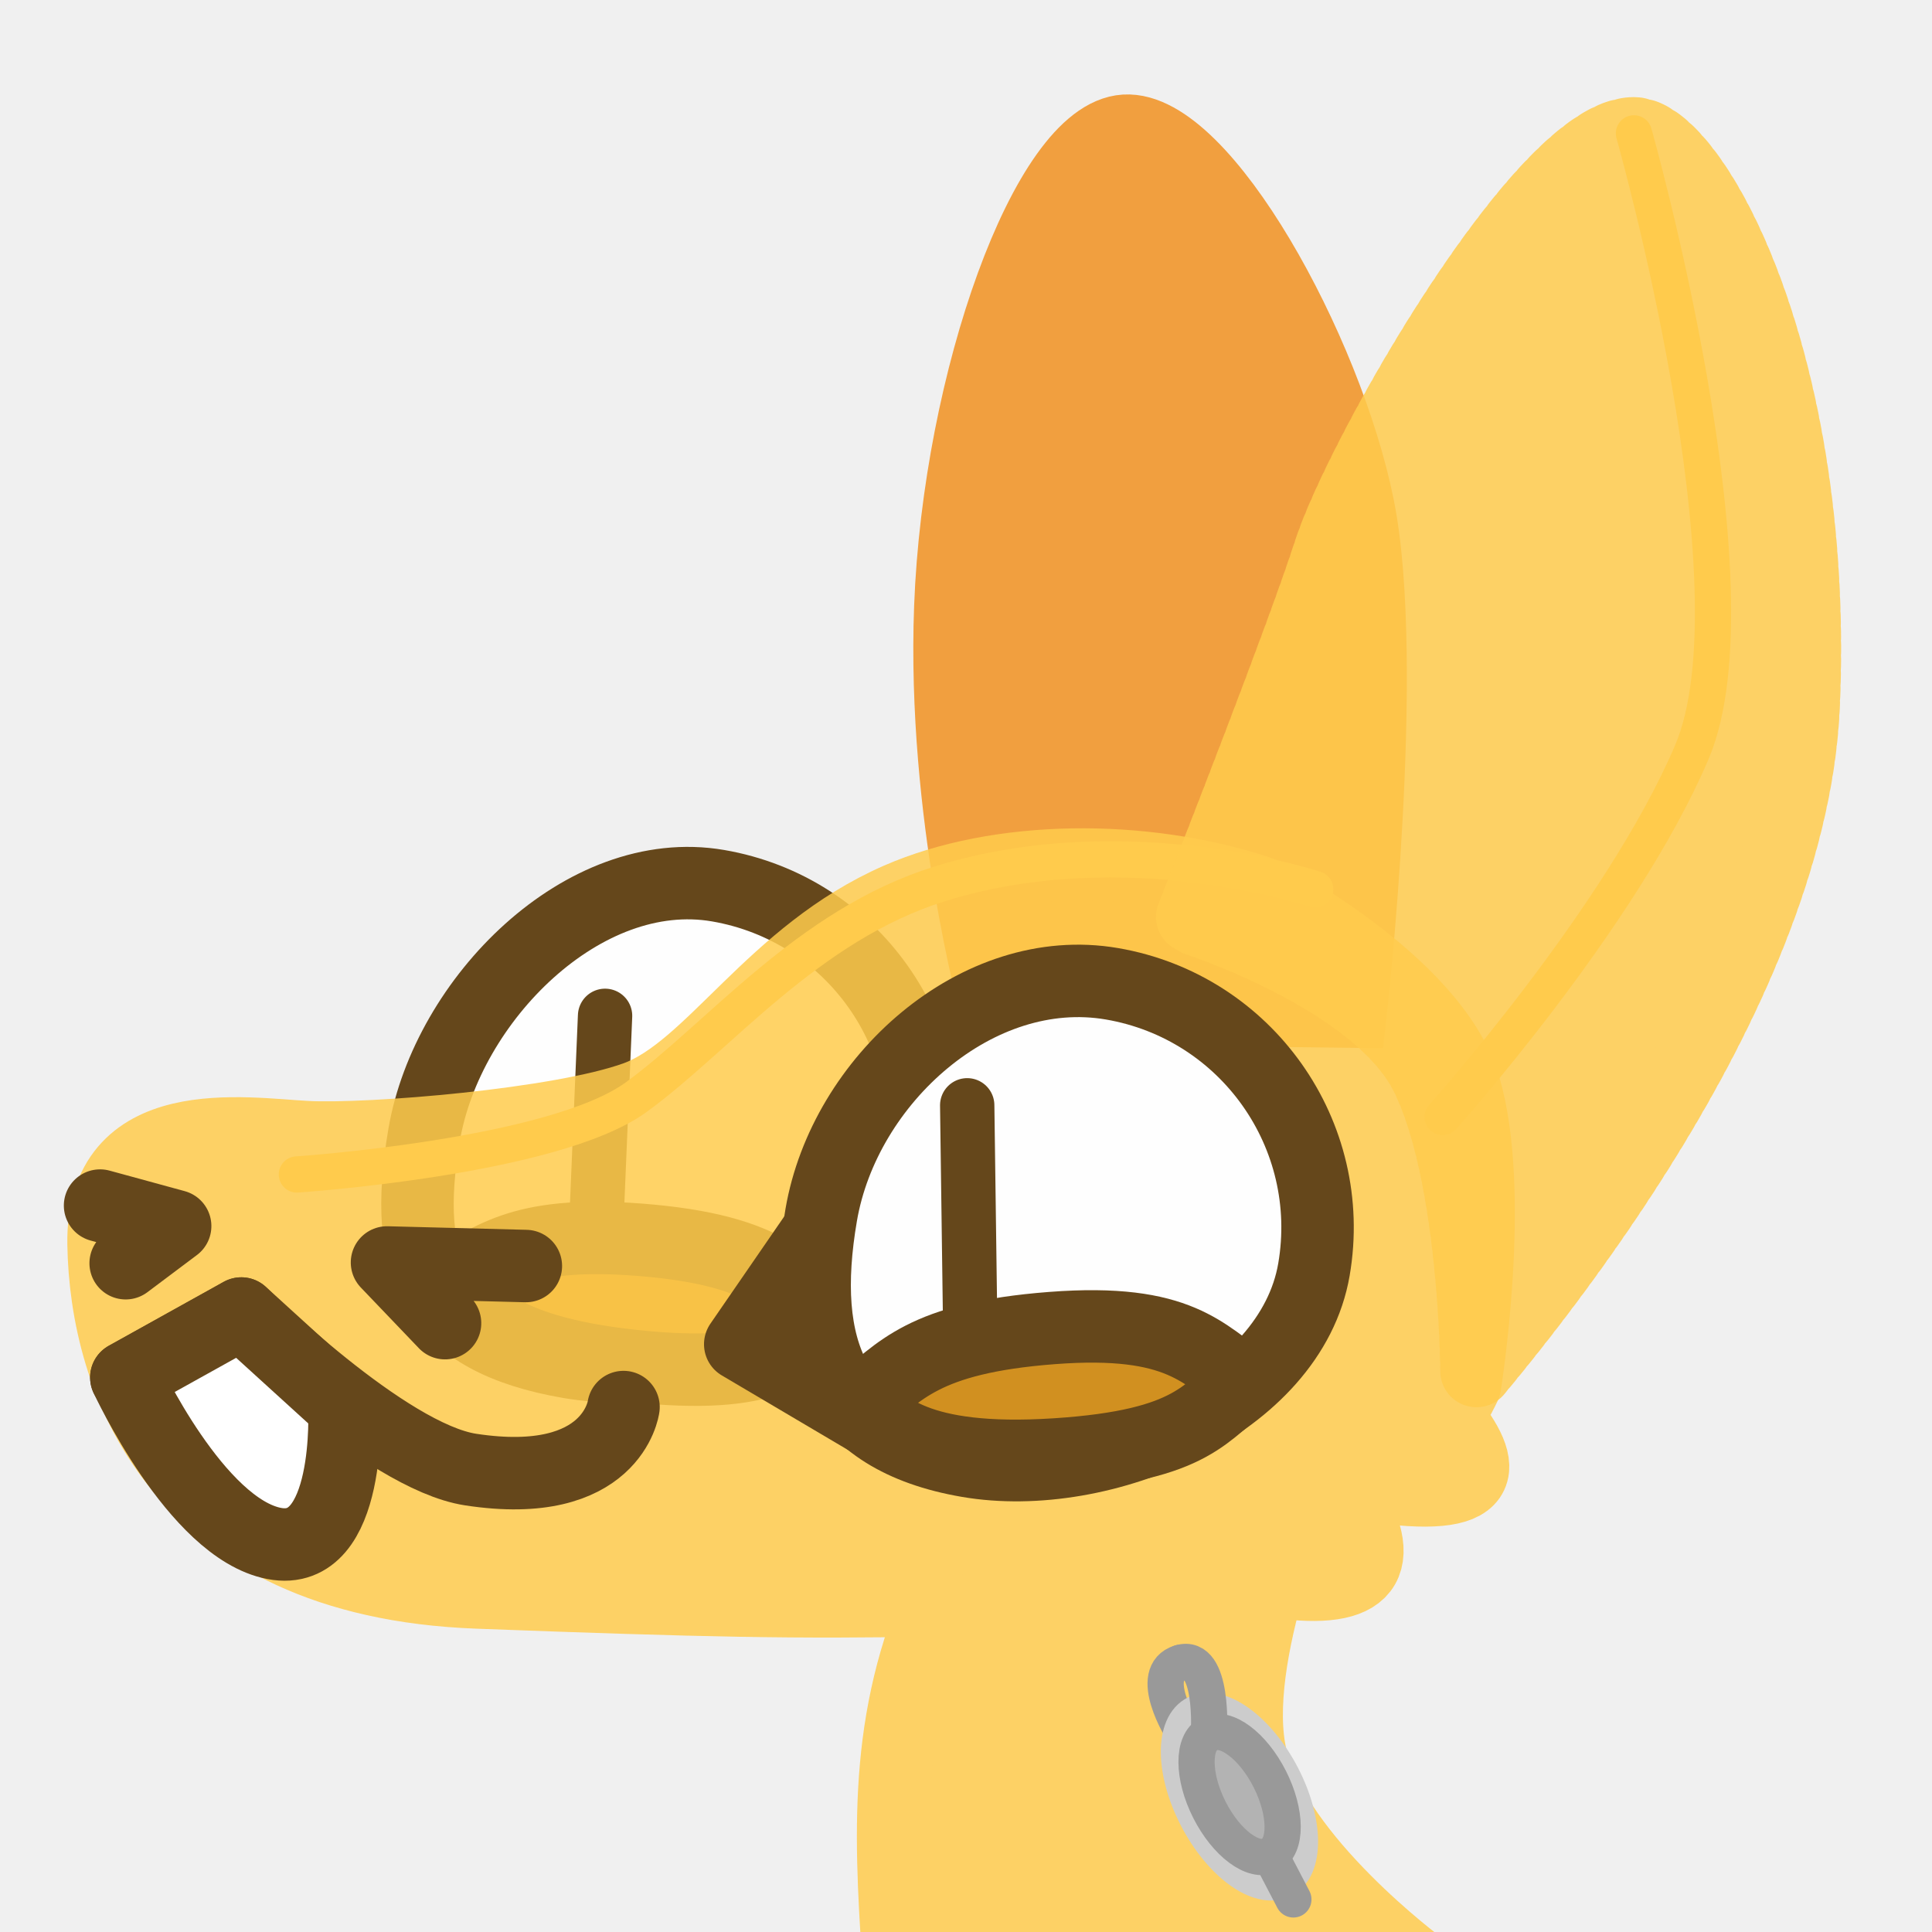
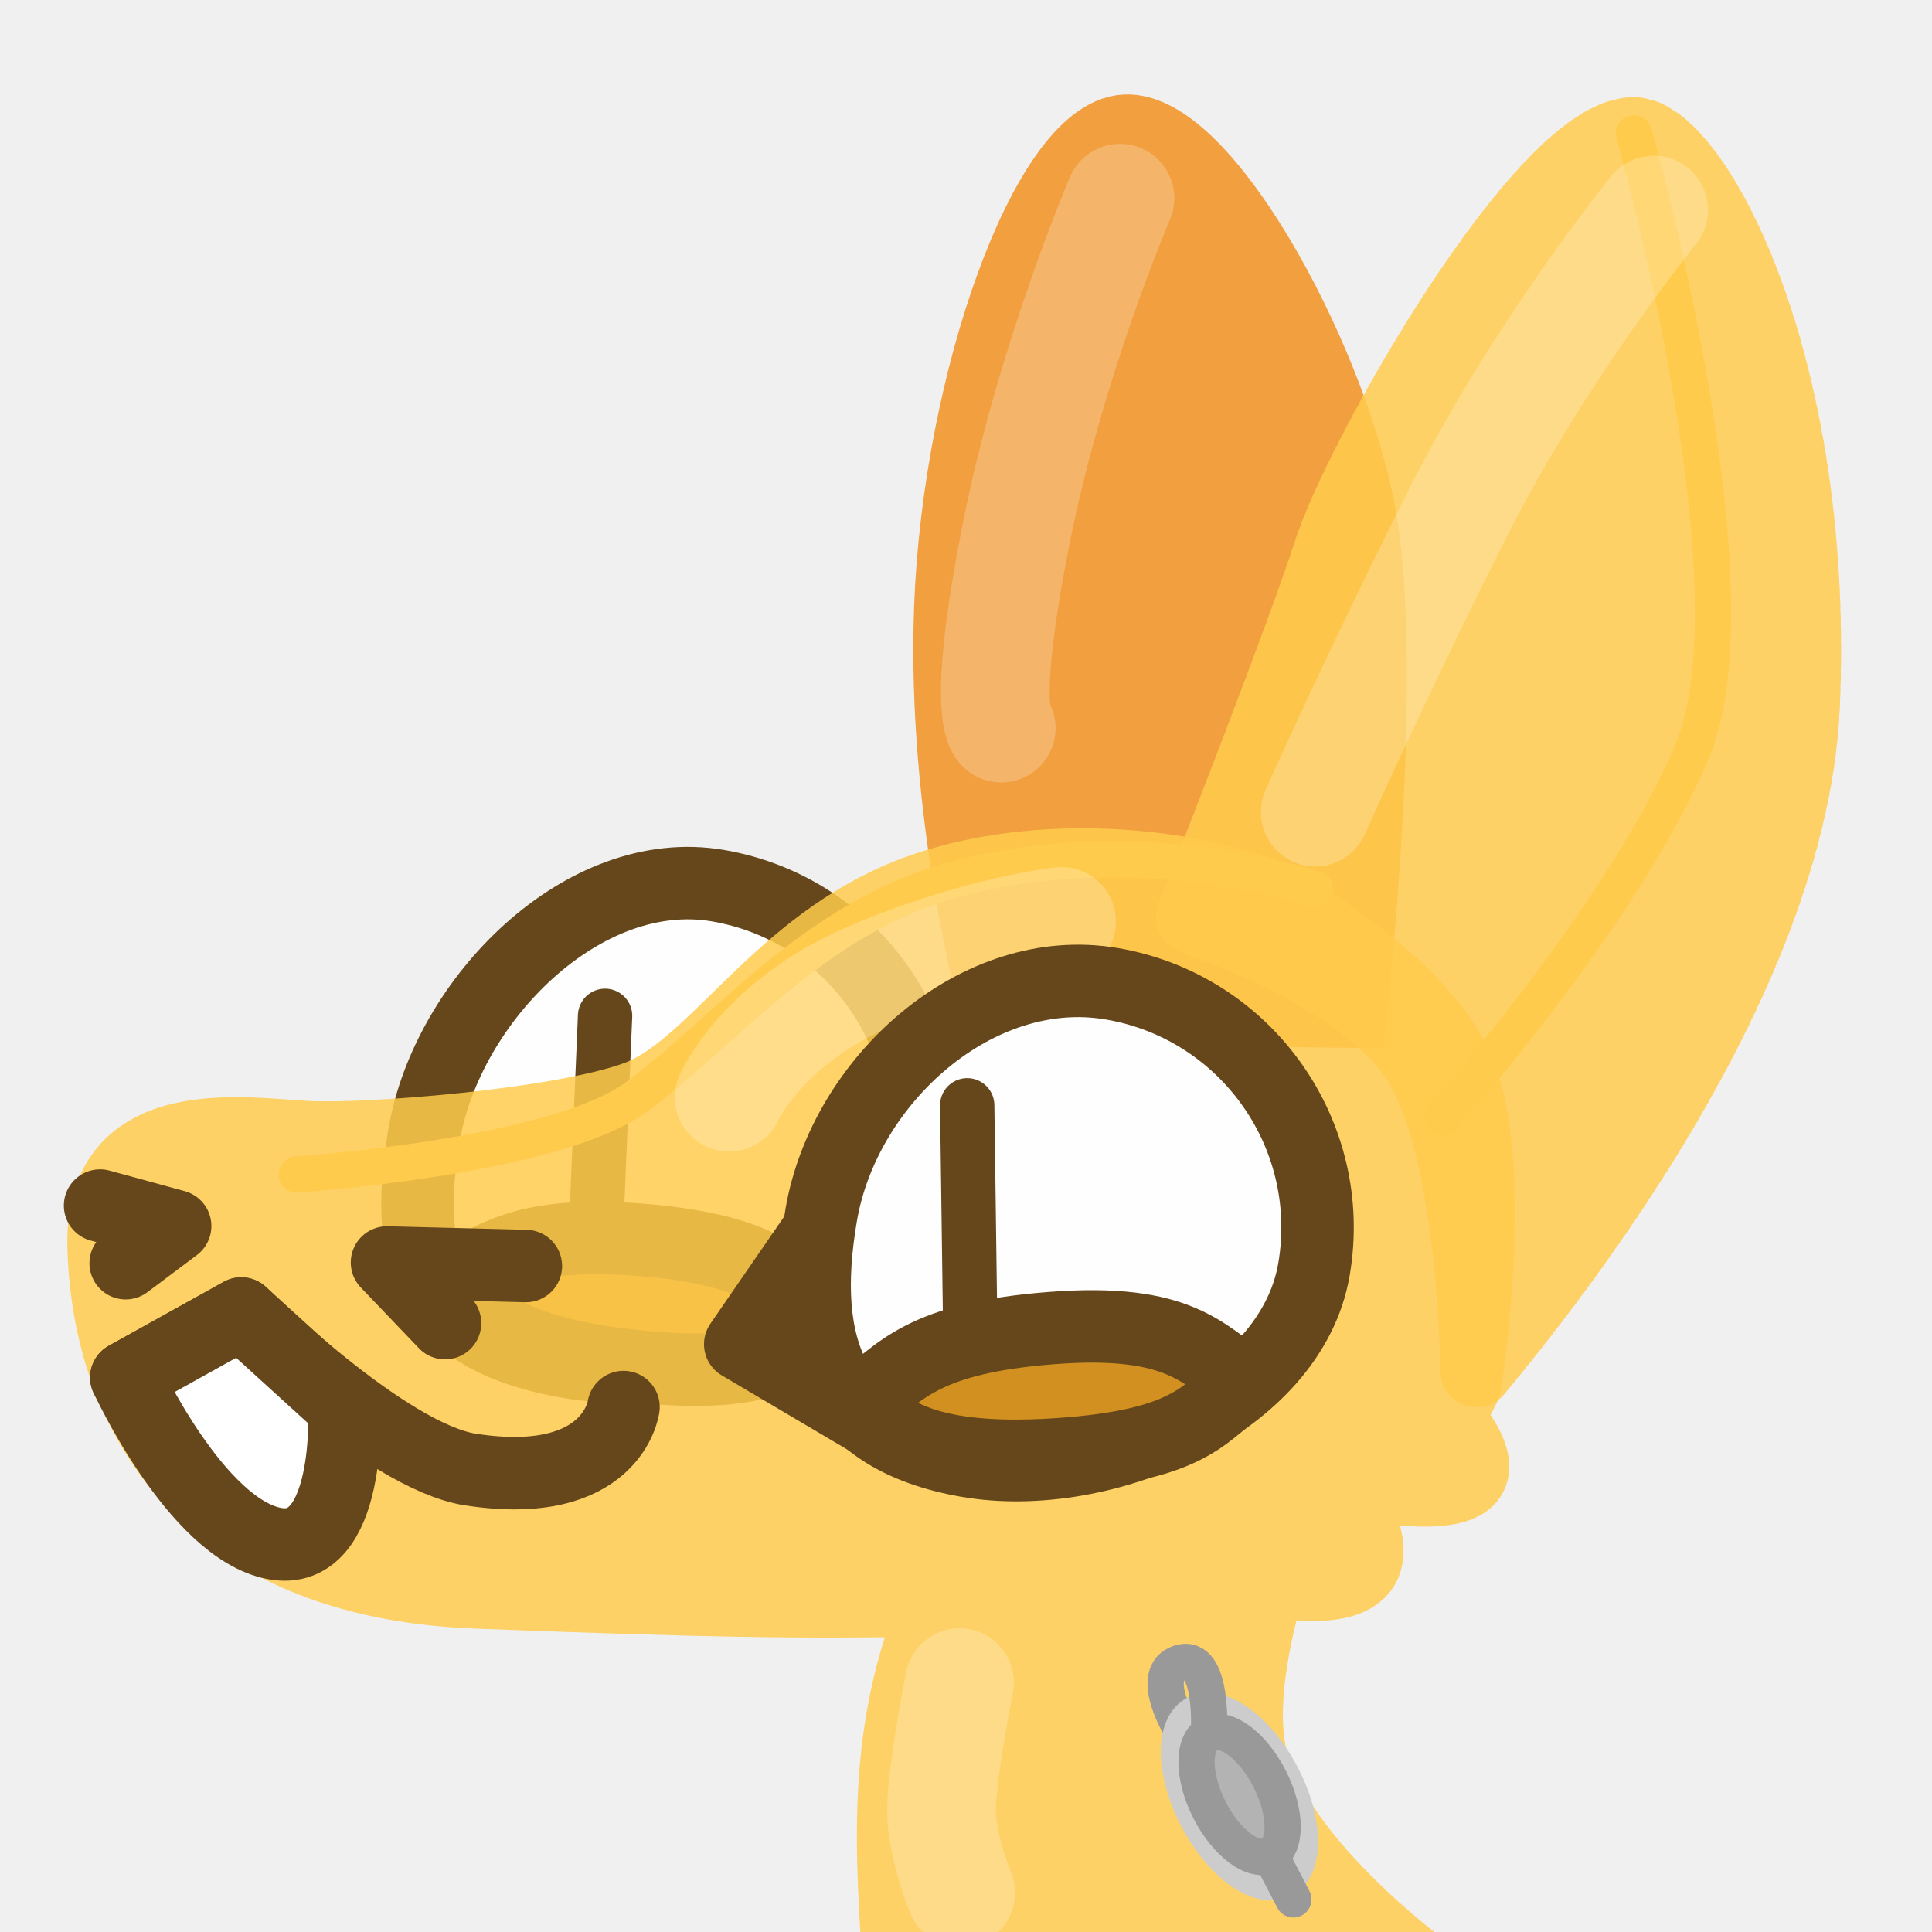
<svg xmlns="http://www.w3.org/2000/svg" version="1.1" id="svg824" width="1706.667" height="1706.667" viewBox="0 0 1706.667 1706.667">
  <defs id="defs828" />
  <g id="layer1" style="display:inline">
    <path style="display:none;opacity:0.85;fill:#123456;stroke:#123456;stroke-width:64;stroke-linecap:round;stroke-linejoin:round;-inkscape-stroke:none;paint-order:fill markers stroke;stop-color:#000000" d="m 1428.541,863 c 70.798,131.454 54.872,241.123 68.196,403.926 -29.438,-19.135 -55.932,-14.719 -79.483,13.247 91.022,54.7 58.514,175.917 81.69,267.15 l -99.353,6.624 c 66.759,58.919 81.773,128.186 90.522,198.706 l -494.507,2.208 c -24.38,-41.481 23.115,-208.563 66.236,-227.044 0,0 3.379,-20.015 -75.353,-9.455 23.62,-203.214 70.224,-481.238 178.601,-658.052 58.426,-0.328 187.205,2.375 263.451,2.69 z" id="path3091" />
    <g id="g12988" transform="rotate(9.746961,884.2754,1159.381)">
      <g id="g12997">
        <path id="path1915-9" style="display:inline;fill:#fefefe;stroke:#65471b;stroke-width:64;stroke-linecap:round;stroke-linejoin:round;paint-order:fill markers stroke;stop-color:#000000" d="m 792.618,1048.728 c 10e-6,120.717 -155.86,218.577 -276.577,218.577 -120.717,0 -160.577,-55.86 -160.577,-176.577 0,-120.717 97.86,-260.577 218.577,-260.577 120.717,0 218.577,97.86 218.577,218.577 z" />
        <path style="opacity:1;fill:#ffffff;fill-opacity:1;stroke:#65471b;stroke-width:48;stroke-linecap:round;stroke-linejoin:round;stroke-miterlimit:4;stroke-dasharray:none;stroke-dashoffset:0;stroke-opacity:1;paint-order:fill markers stroke;stop-color:#000000" d="M 495.187,960.35 516.391,1125.053" id="path2372" />
        <path id="path1280-3" style="display:inline;fill:#d19020;stroke:#65471b;stroke-width:64;stroke-linecap:round;stroke-linejoin:round;paint-order:fill markers stroke;stop-color:#000000" d="m 568.675,1149.288 c -114.252,8.785 -134.384,38.913 -169.967,67.139 22.44,18.935 49.056,52.5 173.344,44.533 124.288,-7.967 132.284,-39.412 167.576,-63.658 -37.127,-24.067 -56.701,-56.799 -170.953,-48.014 z" />
      </g>
      <path style="opacity:0.85;fill:#f19020;fill-opacity:1;stroke:#f19020;stroke-width:64;stroke-linecap:round;stroke-miterlimit:4;stroke-dasharray:none;stroke-dashoffset:0;stroke-opacity:1;paint-order:fill markers stroke;stop-color:#000000" d="m 834.171,894.549 c 0,0 -75.393,-160.403 -99.507,-341.537 -26.528,-199.265 14.089,-425.401 80.873,-441.019 66.784,-15.618 208.006,160.036 259.205,292.512 51.199,132.475 69.033,440.632 69.033,440.632 z" id="path1640" />
+       <path style="display:inline;fill:none;stroke:#ffffff;stroke-width:96;stroke-linecap:round;stroke-linejoin:round;stroke-dasharray:none;stroke-opacity:0.227" d="m 884.445,643.205 c 0,0 -17.868,-12.844 12.495,-168.212 30.406,-155.59 92.414,-299.877 92.414,-299.877" id="path7-4" transform="rotate(-9.746961,884.2754,1159.381)" />
      <path id="path3340" style="display:inline;opacity:0.85;fill:#ffcb4c;fill-opacity:1;stroke:#ffcb4c;stroke-width:64;stroke-linecap:round;stroke-linejoin:round;stroke-miterlimit:4;stroke-dasharray:none;stroke-dashoffset:0;stroke-opacity:1;paint-order:fill markers stroke;stop-color:#000000" d="m 947.312,763.762 c -55.712,0.953 -109.635,10.97 -153.77,30.299 -111.109,48.662 -164.813,150.906 -231.721,175.256 -66.908,24.35 -235.032,38.031 -290.553,35.215 -55.521,-2.817 -181.727,-24.494 -179.777,94.57 1.949,119.064 63.129,297.589 330.227,307.627 202.983,7.629 281.032,9.137 406.156,6.912 -49.053,115.161 -40.937,218.596 -32.787,339.478 l 459.383,-15.705 c 0,0 -127.606,-94.233 -149.201,-184.539 -10.53,-44.034 1.375,-105.266 16.309,-156.529 81.074,13.046 106.881,-9.436 69.561,-72.5 6.1,-3.864 12.092,-7.782 17.885,-11.777 109.48,16.684 106.088,-15.004 68.566,-61.32 4.54,-5.87 8.592,-11.736 11.771,-17.568 1.559,-2.859 3.125,-6.187 4.691,-9.316 0,0 1.725,-10.682 3.873,-28.168 1.074,-8.743 2.255,-19.188 3.377,-30.848 1.122,-11.66 2.187,-24.536 3.029,-38.143 0.843,-13.607 1.463,-27.944 1.701,-42.527 0.238,-14.584 0.092,-29.413 -0.602,-44.004 -0.347,-7.295 -0.832,-14.533 -1.473,-21.648 -0.641,-7.115 -1.438,-14.11 -2.414,-20.924 -0.976,-6.814 -2.127,-13.446 -3.478,-19.838 -1.351,-6.392 -2.902,-12.541 -4.67,-18.389 -1.768,-5.848 -4.023,-11.635 -6.699,-17.346 -2.676,-5.711 -5.774,-11.347 -9.223,-16.891 -3.449,-5.543 -7.25,-10.995 -11.336,-16.34 -4.086,-5.345 -8.458,-10.584 -13.045,-15.701 -4.587,-5.117 -9.389,-10.111 -14.342,-14.969 -4.952,-4.858 -10.055,-9.578 -15.236,-14.146 -10.363,-9.137 -21.049,-17.666 -31.514,-25.463 -10.465,-7.797 -20.71,-14.861 -30.189,-21.074 -9.48,-6.213 -18.195,-11.573 -25.602,-15.959 -14.814,-8.771 -24.395,-13.646 -24.395,-13.646 -51.291,-16.922 -108.792,-25.031 -164.504,-24.078 z" transform="rotate(-9.746961,884.2754,1159.381)" />
      <path style="display:inline;opacity:1;fill:none;fill-opacity:1;stroke:#ffcb4c;stroke-width:32;stroke-linecap:round;stroke-linejoin:round;stroke-dasharray:none;stroke-dashoffset:0;stroke-opacity:1;paint-order:stroke fill markers" d="m 250.58,1144.559 c 0,0 220.578,-53.192 283.719,-117.908 63.141,-64.716 123.313,-175.571 232.751,-231.36 153.672,-78.338 327.451,-51.434 327.451,-51.434" id="path1" />
+       <path style="display:inline;fill:none;stroke:#ffffff;stroke-width:96;stroke-linecap:round;stroke-linejoin:round;stroke-dasharray:none;stroke-opacity:0.227" d="m 644.068,969.248 c 0,0 29.198,-66.231 124.696,-106.946 95.498,-40.715 169.016,-48.301 169.016,-48.301" id="path8" transform="rotate(-9.746961,884.2754,1159.381)" />
      <path style="display:none;opacity:0.85;fill:#123456;stroke:#123456;stroke-width:64;stroke-linecap:round;stroke-linejoin:round;-inkscape-stroke:none;paint-order:fill markers stroke;stop-color:#000000" d="M 880.931,744.045 C 763.916,771.643 622.613,916.257 622.613,916.257 620.953,833.211 611.28,749.437 735.213,677.809 c -124.695,-7.457 -249.288,-15.117 -408.452,46.365 0,0 303.226,-263.622 490.142,-280.397 172.212,-15.455 264.942,37.533 264.942,37.533 -0.192,-45.683 -31.458,-88.259 -90.522,-128.055 0,0 295.852,97.145 333.385,194.291 37.533,97.145 28.702,167.796 28.702,167.796 l -243.752,34.923 c 0,0 -111.711,-33.819 -228.727,-6.221 z" id="path1637" />
      <g id="g13003">
        <path style="opacity:1;fill:none;fill-opacity:1;stroke:#65471b;stroke-width:64;stroke-linecap:round;stroke-linejoin:round;stroke-miterlimit:4;stroke-dasharray:none;stroke-dashoffset:0;stroke-opacity:1;paint-order:fill markers stroke;stop-color:#000000" d="m 83.898,1201.07 68.443,6.623 -37.533,39.741" id="path2163" />
        <path style="opacity:1;fill:none;fill-opacity:1;stroke:#65471b;stroke-width:64;stroke-linecap:round;stroke-linejoin:round;stroke-miterlimit:4;stroke-dasharray:none;stroke-dashoffset:0;stroke-opacity:1;paint-order:fill markers stroke;stop-color:#000000" d="m 401.828,1251.85 -59.612,-44.157 121.432,-17.663" id="path2198" />
        <path style="opacity:1;fill:none;fill-opacity:1;stroke:#65471b;stroke-width:64;stroke-linecap:round;stroke-linejoin:round;stroke-miterlimit:4;stroke-dasharray:none;stroke-dashoffset:0;stroke-opacity:1;paint-order:fill markers stroke;stop-color:#000000" d="m 132.471,1346.787 90.522,-72.859 c 0,0 146.778,102.944 222.993,101.561 126.887,-2.302 123.767,-77.291 123.767,-77.291" id="path2200" />
        <path style="opacity:1;fill:#ffffff;fill-opacity:1;stroke:#65471b;stroke-width:64;stroke-linecap:round;stroke-linejoin:round;stroke-miterlimit:4;stroke-dasharray:none;stroke-dashoffset:0;stroke-opacity:1;paint-order:fill markers stroke;stop-color:#000000" d="M 285.937,1469.204 C 215.824,1467.754 132.471,1346.787 132.471,1346.787 l 90.522,-72.859 103.769,66.235 c 0,0 29.289,130.489 -40.824,129.04 z" id="path2202" />
      </g>
      <g id="g12993">
        <path style="opacity:1;fill:#65471b;fill-opacity:1;stroke:#65471b;stroke-width:64;stroke-linecap:round;stroke-linejoin:round;stroke-miterlimit:4;stroke-dasharray:none;stroke-dashoffset:0;stroke-opacity:1;paint-order:fill markers stroke;stop-color:#000000" d="m 661.976,1226.049 53.367,-115.501 86.531,168.711 z" id="path7852" />
        <path id="path1915" style="opacity:1;fill:#fefefe;stroke:#65471b;stroke-width:64;stroke-linecap:round;stroke-linejoin:round;paint-order:fill markers stroke;stop-color:#000000" d="m 1150.289,1075.222 c 0,120.717 -151.86,218.577 -272.577,218.577 -120.717,0 -164.577,-71.86 -164.577,-192.577 -2e-5,-120.717 97.86,-244.577 218.577,-244.577 120.717,-2e-5 218.577,97.86 218.577,218.577 z" />
        <path style="opacity:1;fill:#ffffff;fill-opacity:1;stroke:#65471b;stroke-width:48;stroke-linecap:round;stroke-linejoin:round;stroke-miterlimit:4;stroke-dasharray:none;stroke-dashoffset:0;stroke-opacity:1;paint-order:fill markers stroke;stop-color:#000000" d="m 823.852,984.089 34.676,186.682" id="path2350" />
        <g id="g1475" style="display:inline" transform="rotate(-2.511183,988.0809,1107.806)">
          <path id="path1280" style="opacity:1;fill:#d19020;stroke:#65471b;stroke-width:64;stroke-linecap:round;stroke-linejoin:round;paint-order:fill markers stroke;stop-color:#000000" d="m 928.29,1162.815 c -112.236,23.105 -128.413,55.529 -160.157,88.013 24.647,15.958 55.277,45.904 177.572,22.346 122.295,-23.558 126.267,-55.759 158.224,-84.258 -39.862,-19.199 -63.404,-49.205 -175.639,-26.1 z" />
        </g>
      </g>
      <path id="path13483" style="display:inline;opacity:0.85;fill:#ffcb4c;stroke:#ffcb4c;stroke-width:64;stroke-linecap:round;stroke-linejoin:round;stroke-miterlimit:4;stroke-dasharray:6.4, 6.4;stroke-dashoffset:0;stroke-opacity:1;paint-order:fill markers stroke;stop-color:#000000" d="m 1258.956,38.183 c -78.399,13.079 -189.645,320.445 -202.472,409.824 -11.421,79.578 -53.232,282.096 -65.136,339.497 0,0 10.652,1.448 27.528,4.855 8.438,1.703 18.431,3.896 29.428,6.643 10.996,2.747 22.995,6.046 35.443,9.964 12.448,3.918 25.347,8.453 38.14,13.67 6.397,2.608 12.767,5.386 19.043,8.343 6.276,2.957 12.455,6.091 18.471,9.413 6.016,3.322 11.867,6.83 17.485,10.532 5.618,3.702 11.002,7.599 16.084,11.698 5.082,4.099 9.861,8.401 14.268,12.912 4.407,4.512 8.441,9.234 12.036,14.174 3.594,4.94 7.082,10.238 10.462,15.828 3.38,5.591 6.651,11.474 9.815,17.588 3.164,6.113 6.22,12.455 9.167,18.963 2.947,6.508 5.786,13.182 8.515,19.957 5.458,13.549 10.477,27.505 15.053,41.354 4.576,13.849 8.71,27.591 12.393,40.717 3.683,13.126 6.917,25.635 9.696,37.015 2.779,11.379 5.101,21.629 6.965,30.239 3.728,17.219 5.614,27.874 5.614,27.874 76.201,-131.87 213.467,-405.661 185.463,-627.421 C 1454.077,208.204 1309.796,29.702 1258.956,38.183 Z" />
      <path style="opacity:1;fill:none;fill-opacity:1;stroke:#ffcb4c;stroke-width:32;stroke-linecap:round;stroke-linejoin:round;stroke-dasharray:none;stroke-dashoffset:0;stroke-opacity:1;paint-order:stroke fill markers" d="m 1258.956,38.183 c 0,0 179.641,375.313 142.948,530.155 -36.692,154.841 -162.354,354.786 -162.354,354.786" id="path2" />
      <g id="g6" transform="rotate(3.721076,1102.541,1765.644)">
        <path style="display:inline;opacity:1;fill:none;fill-opacity:1;stroke:#999999;stroke-width:32;stroke-linecap:round;stroke-linejoin:round;stroke-opacity:1" d="m 1071.346,1438.961 c -26.979,15.767 15.83,57.837 15.83,57.837" id="path5" />
        <ellipse style="display:inline;opacity:1;fill:#cccccc;fill-opacity:1;stroke:#cccccc;stroke-width:32.003;stroke-linecap:round;stroke-linejoin:round" id="ellipse3" cx="-138.092" cy="1920.983" transform="matrix(0.7688638,-0.6394126,0.6538395,0.7566333,0,0)" rx="41.675" ry="82.793" />
        <ellipse style="opacity:1;fill:#b3b3b3;fill-opacity:1;stroke:#999999;stroke-width:32;stroke-linecap:round;stroke-linejoin:round" id="path3" cx="-118.808" cy="1917.874" transform="rotate(-40.28704)" rx="29.912" ry="60.048" />
        <path style="opacity:1;fill:#cccccc;fill-opacity:1;stroke:#999999;stroke-width:32;stroke-linecap:round;stroke-linejoin:round;stroke-opacity:1" d="m 1188.331,1585.612 28.967,33.306" id="path4" />
        <path style="opacity:1;fill:none;fill-opacity:1;stroke:#999999;stroke-width:32;stroke-linecap:round;stroke-linejoin:round;stroke-opacity:1" d="m 1110.674,1494 c 0,0 -12.349,-70.806 -39.328,-55.039" id="path6" />
      </g>
+       <path style="fill:none;stroke:#ffffff;stroke-width:96;stroke-linecap:round;stroke-linejoin:round;stroke-dasharray:none;stroke-opacity:0.227" d="m 903.459,1487.884 c 0,0 -2.48,90.894 4.738,120.52 7.218,29.626 27.729,62.29 27.729,62.29" id="path9" />
    </g>
+     <path style="fill:none;stroke:#ffffff;stroke-width:96;stroke-linecap:round;stroke-linejoin:round;stroke-dasharray:none;stroke-opacity:0.227" d="m 1161.813,717.445 c 0,0 56.642,-127.455 128.259,-268.636 71.72,-141.383 170.757,-263.265 170.757,-263.265" id="path7" />
  </g>
</svg>
